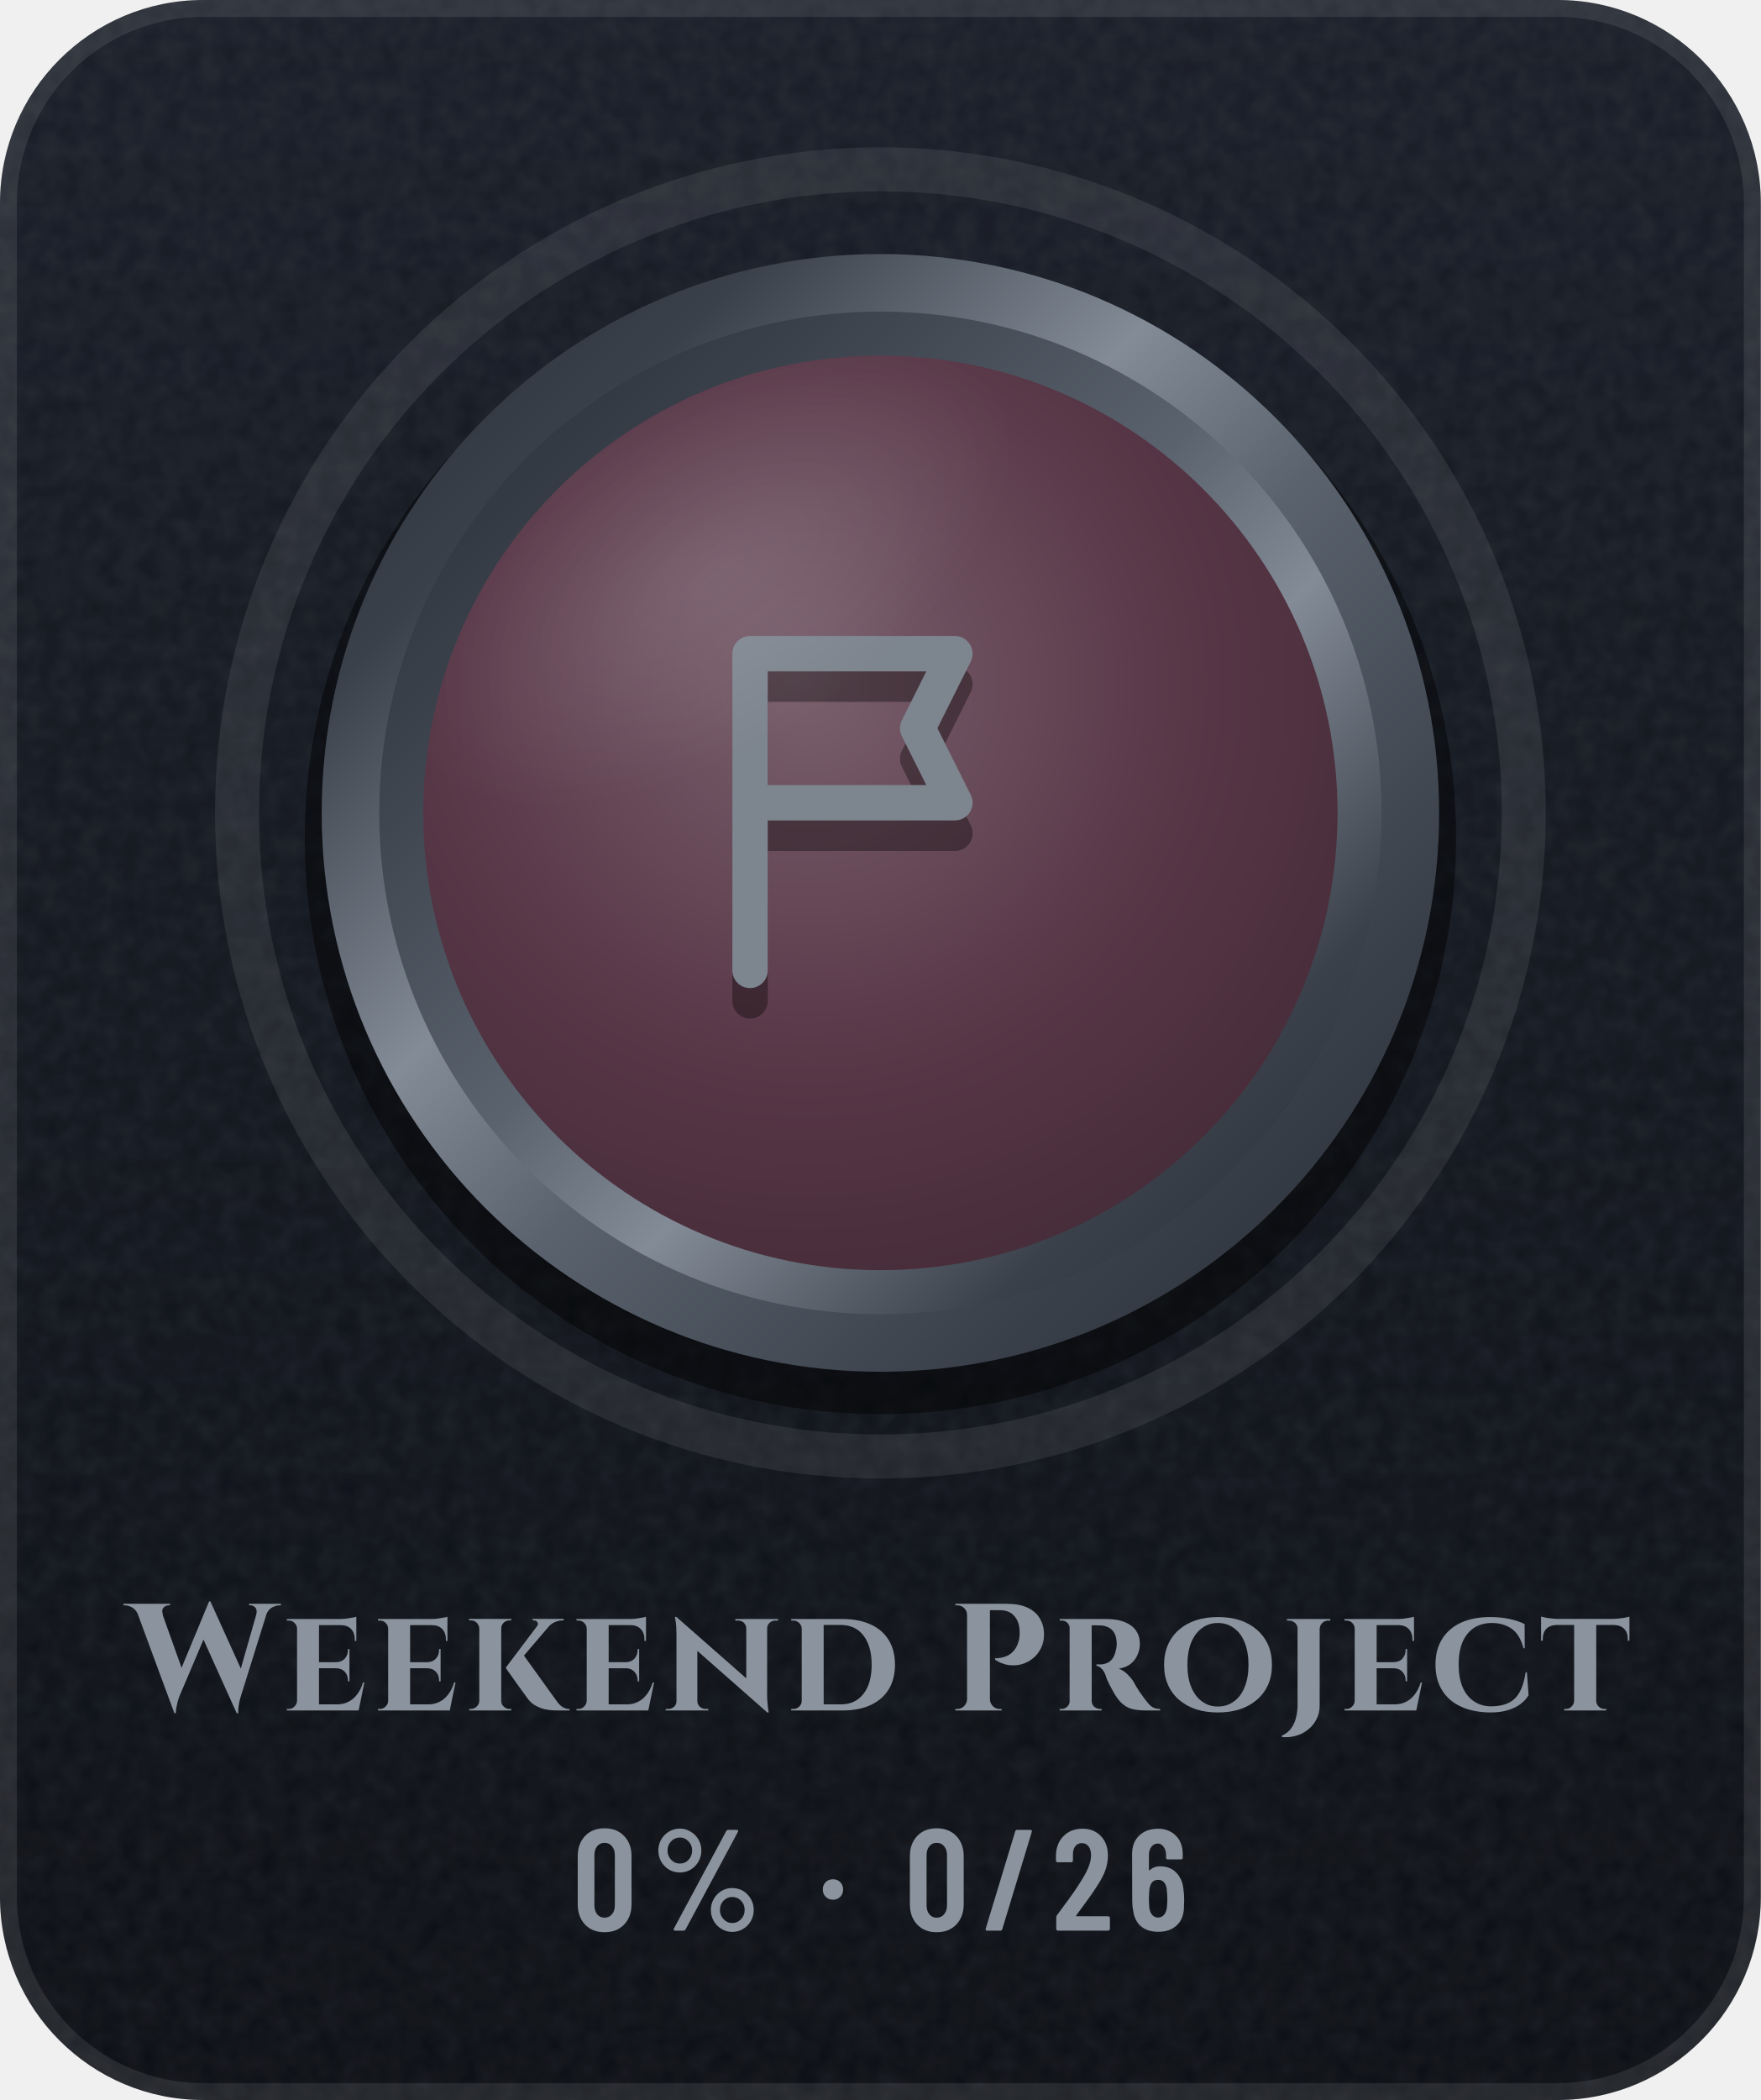
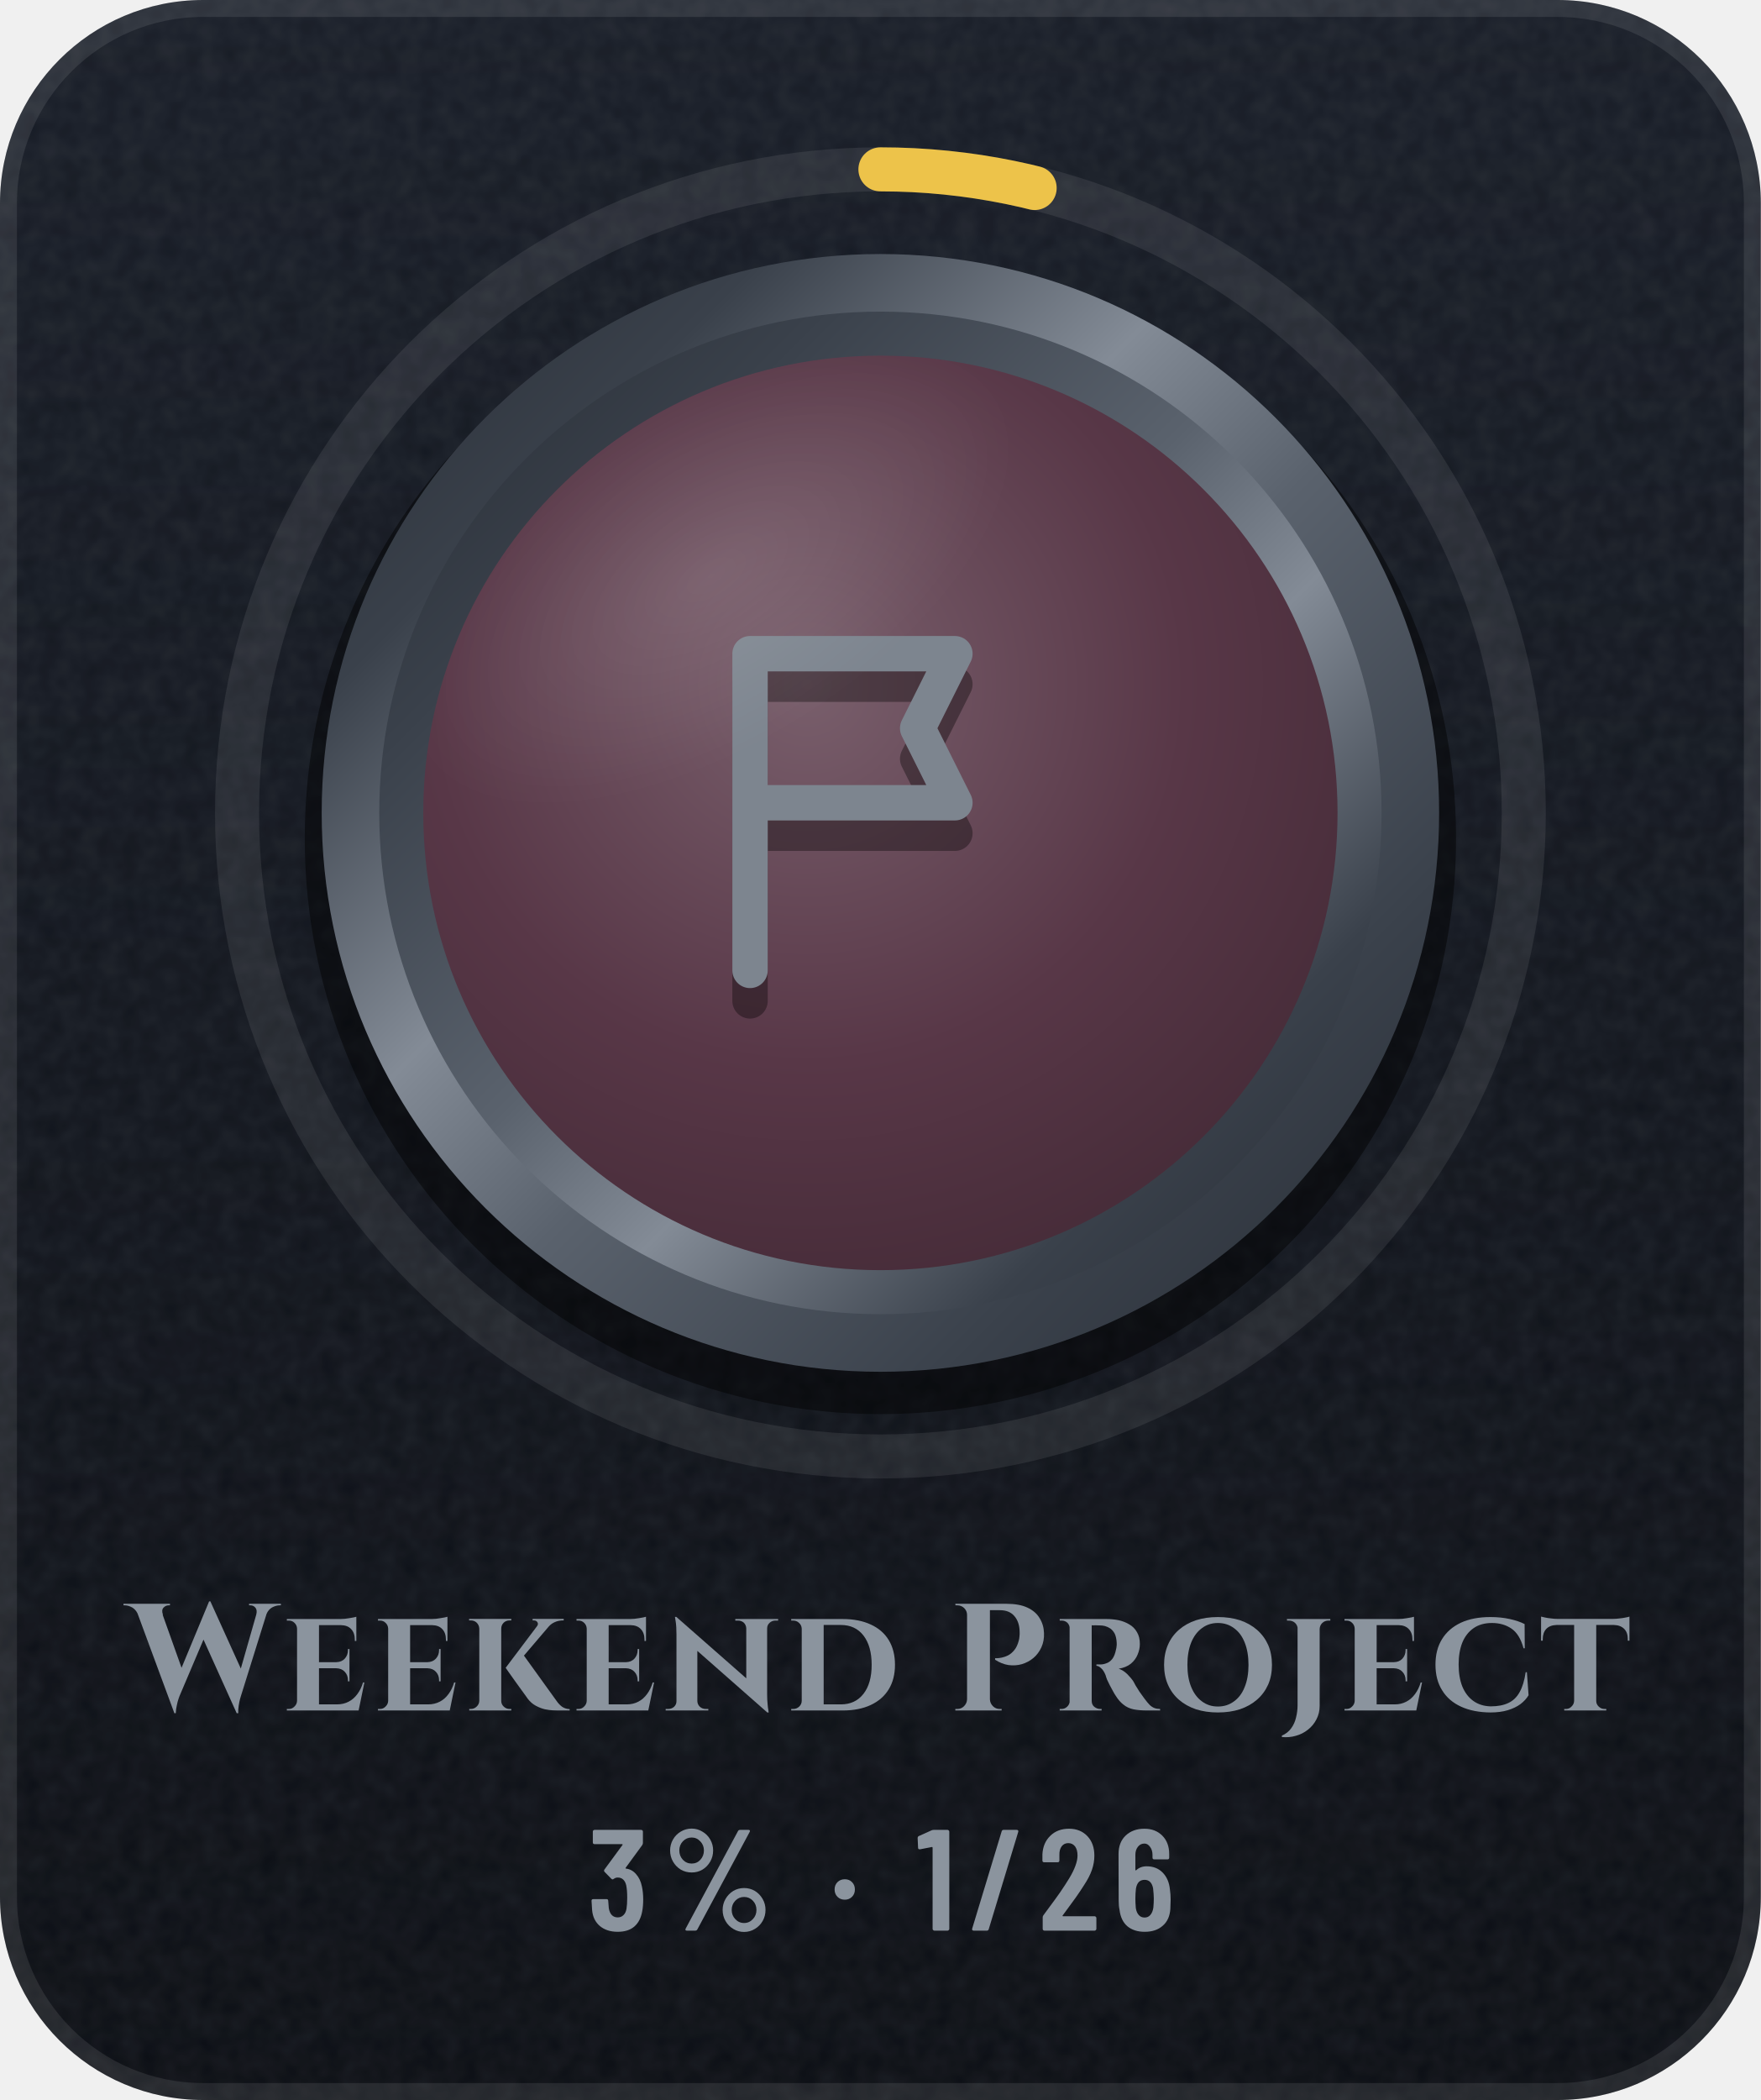
- <svg xmlns="http://www.w3.org/2000/svg" width="104" height="124" viewBox="0 0 104 124" role="img" aria-label="Weekend Project: 0% (0 of 26)">
+ <svg xmlns="http://www.w3.org/2000/svg" width="104" height="124" viewBox="0 0 104 124" role="img" aria-label="Weekend Project: 3% (1 of 26)">
  <defs>
    <linearGradient id="bg" x1="0" y1="0" x2="0" y2="1">
      <stop offset="0" stop-color="#171C26" />
      <stop offset="1" stop-color="#0A0D13" />
    </linearGradient>
    <clipPath id="card">
      <rect width="104" height="124" rx="12" />
    </clipPath>
    <filter id="grain" x="0" y="0" width="100%" height="100%">
      <feTurbulence type="fractalNoise" baseFrequency=".85" numOctaves="2" stitchTiles="stitch" />
      <feColorMatrix values="0 0 0 0 1 0 0 0 0 1 0 0 0 0 1 0 0 0 .07 0" />
    </filter>
    <radialGradient id="glow" cx=".5" cy=".5" r=".5">
      <stop offset="0" stop-color="#5A626D" stop-opacity="0" />
      <stop offset="1" stop-color="#5A626D" stop-opacity="0" />
    </radialGradient>
    <linearGradient id="mh" x1="0" y1="0" x2="1" y2="0">
      <stop offset="0" stop-color="#252A32" />
      <stop offset="0.2" stop-color="#3A414B" />
      <stop offset="0.4" stop-color="#838B96" />
      <stop offset="0.54" stop-color="#5A626D" />
      <stop offset="0.78" stop-color="#3A414B" />
      <stop offset="1" stop-color="#252A32" />
    </linearGradient>
    <linearGradient id="md" x1="0" y1="0" x2="1" y2="1">
      <stop offset="0" stop-color="#252A32" />
      <stop offset="0.2" stop-color="#3A414B" />
      <stop offset="0.4" stop-color="#838B96" />
      <stop offset="0.54" stop-color="#5A626D" />
      <stop offset="0.78" stop-color="#3A414B" />
      <stop offset="1" stop-color="#252A32" />
    </linearGradient>
    <linearGradient id="mdr" x1="1" y1="1" x2="0" y2="0">
      <stop offset="0" stop-color="#252A32" />
      <stop offset="0.2" stop-color="#3A414B" />
      <stop offset="0.4" stop-color="#838B96" />
      <stop offset="0.54" stop-color="#5A626D" />
      <stop offset="0.78" stop-color="#3A414B" />
      <stop offset="1" stop-color="#252A32" />
    </linearGradient>
    <linearGradient id="dia" x1="0" y1="0" x2="1" y2="0">
      <stop offset="0" stop-color="#6CCBFF" />
      <stop offset=".5" stop-color="#C4B2FF" />
      <stop offset="1" stop-color="#F29BDD" />
    </linearGradient>
    <linearGradient id="pb" x1="0" y1="0" x2="1" y2="0">
      <stop offset="0" stop-color="#8F5125" />
      <stop offset="1" stop-color="#F5C69A" />
    </linearGradient>
    <linearGradient id="shg" x1="0" y1="0" x2="1" y2="0">
      <stop offset="0" stop-color="#FFFFFF" stop-opacity="0" />
      <stop offset=".5" stop-color="#FFFFFF" stop-opacity=".6" />
      <stop offset="1" stop-color="#FFFFFF" stop-opacity="0" />
    </linearGradient>
    <radialGradient id="en" cx=".42" cy=".36" r=".75">
      <stop offset="0" stop-color="#795F6C" />
      <stop offset=".55" stop-color="#583747" />
      <stop offset="1" stop-color="#422935" />
    </radialGradient>
    <linearGradient id="ig" gradientUnits="userSpaceOnUse" x1="0" y1="34" x2="0" y2="62">
      <stop offset="0" stop-color="#7D858F" />
      <stop offset="1" stop-color="#4E5661" />
    </linearGradient>
    <radialGradient id="gl" cx=".5" cy=".5" r=".5">
      <stop offset="0" stop-color="#FFFFFF" stop-opacity=".45" />
      <stop offset="1" stop-color="#FFFFFF" stop-opacity="0" />
    </radialGradient>
    <clipPath id="fc">
      <circle cx="52" cy="48" r="27" />
    </clipPath>
  </defs>
  <g clip-path="url(#card)">
    <rect width="104" height="124" fill="url(#bg)" />
    <rect width="104" height="124" filter="url(#grain)" />
  </g>
  <rect x=".5" y=".5" width="103" height="123" rx="11.5" fill="none" stroke="#FFFFFF" stroke-opacity=".09" />
  <circle cx="52" cy="48" r="48" fill="url(#glow)" />
  <circle cx="52" cy="48" r="38" fill="none" stroke="#FFFFFF" stroke-opacity=".08" stroke-width="2.6" />
+   <circle cx="52" cy="48" r="38" fill="none" stroke="#EDC34A" stroke-width="2.6" stroke-linecap="round" stroke-dasharray="9.2 238.8" transform="rotate(-90 52 48)" />
  <circle cx="52" cy="49.5" r="34" fill="#000000" fill-opacity=".45" />
  <circle cx="52" cy="48" r="33" fill="url(#md)" />
  <circle cx="52" cy="48" r="29.6" fill="url(#mdr)" />
  <circle cx="52" cy="48" r="27" fill="url(#en)" />
  <g transform="translate(38.8 36) scale(1.1)" fill="none" stroke="#000000" stroke-width="1.9" stroke-linecap="round" stroke-linejoin="round" stroke-opacity=".35">
    <path d="M5 21V4M5 4h11l-2 4 2 4H5" />
  </g>
  <g transform="translate(38.8 34.2) scale(1.1)" fill="none" stroke="url(#ig)" stroke-width="1.9" stroke-linecap="round" stroke-linejoin="round">
    <path d="M5 21V4M5 4h11l-2 4 2 4H5" />
  </g>
  <g clip-path="url(#fc)">
    <ellipse cx="42" cy="34" rx="20" ry="10" transform="rotate(-32 42 34)" fill="url(#gl)" opacity=".25" />
  </g>
  <g transform="translate(7.6 101) scale(0.009 -0.009)" fill="#8B949E">
    <use href="#s87" x="0" />
    <use href="#s101" x="1004" />
    <use href="#s101" x="1602" />
    <use href="#s107" x="2199" />
    <use href="#s101" x="2905" />
    <use href="#s110" x="3503" />
    <use href="#s100" x="4315" />
    <use href="#s80" x="5380" />
    <use href="#s114" x="6069" />
    <use href="#s111" x="6760" />
    <use href="#s106" x="7571" />
    <use href="#s101" x="7945" />
    <use href="#s99" x="8542" />
    <use href="#s116" x="9259" />
  </g>
-   <g transform="translate(33.8 114) scale(0.0085 -0.0085)" fill="#8B949E">
-     <use href="#m48" x="0" />
-     <use href="#m37" x="544" />
-     <use href="#m183" x="1704" />
-     <use href="#m48" x="2308" />
-     <use href="#m47" x="2852" />
-     <use href="#m50" x="3332" />
-     <use href="#m54" x="3851" />
+   <g transform="translate(34.7 114) scale(0.0085 -0.0085)" fill="#8B949E">
+     <use href="#m51" x="0" />
+     <use href="#m37" x="520" />
+     <use href="#m183" x="1680" />
+     <use href="#m49" x="2284" />
+     <use href="#m47" x="2652" />
+     <use href="#m50" x="3132" />
+     <use href="#m54" x="3651" />
  </g>
  <defs>
    <path id="m37" d="M54 557Q54 598 74 633Q94 668 128 688Q163 709 204 709Q244 709 278 688Q313 668 333 633Q353 598 353 557Q353 515 333 480Q313 445 279 424Q245 404 204 404Q163 404 128 424Q94 445 74 480Q54 515 54 557ZM162 14 526 692Q530 700 541 700H599Q606 700 608 696Q610 692 607 686L243 8Q239 0 228 0H170Q163 0 161 4Q159 8 162 14ZM289 557Q289 594 264 620Q239 647 204 647Q168 647 143 621Q118 595 118 557Q118 519 143 492Q168 466 204 466Q240 466 264 492Q289 519 289 557ZM419 144Q419 185 439 220Q459 255 493 276Q527 296 568 296Q609 296 643 276Q677 255 697 220Q717 185 717 144Q717 102 697 67Q677 32 643 12Q609 -9 568 -9Q527 -9 493 12Q459 32 439 67Q419 102 419 144ZM654 144Q654 182 629 208Q604 234 568 234Q532 234 507 208Q482 182 482 144Q482 106 507 80Q532 53 568 53Q604 53 629 80Q654 106 654 144Z" />
    <path id="m47" d="M21 14 226 690Q229 700 239 700H331Q337 700 340 696Q343 692 341 686L136 10Q133 0 123 0H31Q25 0 22 4Q19 8 21 14Z" />
-     <path id="m48" d="M38 183V517Q38 604 89 658Q140 711 224 711Q309 711 360 658Q412 604 412 517V183Q412 96 360 42Q309 -11 224 -11Q140 -11 89 42Q38 96 38 183ZM296 176V524Q296 563 276 586Q257 610 224 610Q192 610 173 586Q154 563 154 524V176Q154 137 173 114Q192 90 224 90Q257 90 276 114Q296 137 296 176Z" />
+     <path id="m49" d="M122 700H218Q223 700 226 696Q230 693 230 688V12Q230 7 226 4Q223 0 218 0H126Q121 0 118 4Q114 7 114 12V576Q114 578 112 580Q111 582 109 581L27 565H24Q13 565 13 576L10 643Q10 653 18 657L107 697Q114 700 122 700Z" />
    <path id="m50" d="M173 100H392Q397 100 400 96Q404 93 404 88V12Q404 7 400 4Q397 0 392 0H43Q38 0 34 4Q31 7 31 12V92Q31 101 36 107L75 160Q114 212 152 266Q189 320 215 363Q273 459 273 522Q273 562 256 585Q238 608 209 608Q180 608 163 586Q146 563 147 526V487Q147 482 144 478Q140 475 135 475H41Q36 475 32 478Q29 482 29 487V530Q33 610 84 659Q134 708 214 708Q293 708 342 656Q390 605 390 521Q390 471 373 422Q356 373 319 317Q294 277 260 229Q225 181 214 166Q184 126 170 106Q168 104 169 102Q170 100 173 100Z" />
+     <path id="m51" d="M387 218Q387 169 380 134Q368 66 326 29Q283 -8 210 -8Q134 -8 86 32Q38 73 32 143Q30 165 28 207Q28 219 40 219H132Q144 219 144 207Q146 173 148 156Q153 125 169 108Q185 92 210 92Q234 92 250 108Q266 123 271 152Q276 182 276 230Q276 281 269 315Q263 341 248 355Q233 369 210 369Q195 369 183 360Q177 356 174 356Q172 356 166 360L119 408Q115 412 115 417Q115 421 118 425L243 595Q245 597 244 599Q242 601 239 601H49Q44 601 40 604Q37 608 37 613V688Q37 693 40 696Q44 700 49 700H373Q378 700 382 696Q385 693 385 688V609Q385 602 380 594L266 438Q262 432 268 431Q309 426 338 392Q368 358 378 307Q387 267 387 218Z" />
    <path id="m54" d="M401 216Q401 193 399 151Q394 75 346 34Q299 -8 221 -8Q147 -8 101 30Q55 69 46 144Q40 171 40 207L39 532Q39 613 88 660Q138 708 219 708Q295 708 343 660Q391 612 391 532V507Q391 502 388 498Q384 495 379 495H287Q282 495 278 498Q275 502 275 507V526Q275 560 258 582Q242 605 219 605Q191 605 174 583Q156 561 156 526V423Q156 420 158 419Q160 418 162 420Q191 447 234 447Q303 447 346 403Q389 359 396 286Q401 253 401 216ZM284 224Q284 250 279 295Q267 353 220 353Q196 353 180 338Q165 322 160 292Q156 257 156 224Q156 195 159 157Q164 125 180 108Q195 91 220 91Q245 91 260 109Q276 127 281 160Q284 196 284 224Z" />
    <path id="m183" d="M37 286Q37 317 57 337Q77 357 108 357Q139 357 158 337Q178 317 178 286Q178 255 158 235Q138 215 108 215Q77 215 57 235Q37 255 37 286Z" />
    <path id="s80" d="M122 73V627Q122 653 103 672Q84 690 58 690H46L45 700H379Q465 700 518 675Q572 650 598 606Q625 563 627 508Q629 457 610 415Q591 373 558 345Q525 317 482 304Q440 292 394 298Q349 305 306 333V343H319Q331 343 350 347Q370 351 392 362Q413 373 432 396Q451 419 461 457Q465 470 466 486Q468 503 467 517Q466 581 432 620Q399 658 338 658H272V73Q273 47 292 28Q310 10 336 10H349V0H45V10H58Q84 10 102 28Q121 47 122 73Z" />
    <path id="s87" d="M537 716V714L736 275L837 628Q845 658 832 674Q819 690 799 690H790V700H999V690H991Q968 690 941 676Q917 662 905 634L736 93L731 76Q726 58 722 32Q718 7 719 -18H709L491 465L333 93L327 76Q321 59 316 34Q310 9 309 -18H300L58 637Q45 663 23 676Q-3 690 -26 690H-34V700H271V690H262Q243 690 228 674Q214 658 225 628H223L347 280L528 716Z" />
    <path id="s99" d="M634 251 645 100Q626 68 592 42Q558 17 509 2Q460 -13 395 -13Q283 -12 202 25Q121 62 78 132Q34 201 34 301Q34 399 77 468Q120 538 201 576Q282 613 395 613Q463 613 522 600Q580 587 619 567L620 408H612Q587 500 533 537Q479 574 405 574Q332 574 284 540Q235 506 210 445Q186 384 186 302Q186 219 210 158Q235 97 282 63Q329 29 395 27Q466 27 512 49Q559 71 586 120Q614 169 626 251Z" />
    <path id="s100" d="M371 600Q478 600 555 564Q632 529 673 462Q714 394 714 300Q714 206 673 139Q632 72 555 36Q478 0 371 0H33V10H46Q69 10 86 26Q102 42 102 64V537Q101 560 84 575Q68 590 45 590H33V600ZM246 561V40H359Q453 40 507 109Q561 178 561 300Q561 422 507 492Q453 561 359 561Z" />
    <path id="s101" d="M543 184 505 0H34V10H47Q69 10 84 26Q100 41 101 63V537Q100 560 84 575Q69 590 47 590H34V600H385Q414 600 446 606Q478 611 490 615V456H480V465Q480 509 456 534Q433 559 389 560H245V317H359Q394 318 414 340Q435 363 435 396V403H445V191H435V199Q435 232 414 254Q394 276 359 277H245V40H363Q406 40 440 58Q473 75 497 108Q521 140 534 184Z" />
    <path id="s106" d="M315 600V590H303Q279 590 262 574Q246 558 245 535V31Q245 -18 224 -58Q203 -99 168 -126Q133 -154 89 -166Q45 -179 -3 -174V-165Q36 -148 58 -117Q81 -86 90 -46Q100 -7 100 33V544Q97 561 84 574Q67 590 42 590H31L30 600Z" />
    <path id="s107" d="M102 63V537Q101 560 85 576Q69 591 46 591H35V601H312V591H301Q278 591 262 576Q246 560 246 537V63Q246 41 262 26Q278 10 301 10H312V0H36V10H46Q69 10 85 26Q101 41 102 63ZM656 601V591H652Q623 591 598 580Q573 569 557 550L395 360L606 67Q625 39 646 24Q667 10 695 9V0H618Q608 0 585 1Q562 2 532 8Q503 15 473 31Q443 47 420 77Q415 84 403 101Q391 118 374 141Q358 164 340 188Q323 212 308 233Q293 254 284 267L275 280L480 552Q491 566 484 578Q477 591 460 591H452V601Z" />
    <path id="s110" d="M91 614 550 211V539Q549 561 534 576Q518 590 495 590H478V600H759V590H742Q720 590 704 576Q687 561 687 539V104Q687 69 690 42Q692 16 695 2L697 -13H688L229 391V61Q230 39 246 24Q262 10 284 10H301V0H21V10H37Q60 10 76 24Q92 39 92 61V500Q92 551 87 583L82 614Z" />
    <path id="s111" d="M388 613Q468 613 533 592Q598 570 645 529Q692 488 718 430Q743 372 743 299Q743 227 718 170Q692 112 645 71Q598 30 533 8Q468 -13 388 -13Q309 -13 244 8Q179 30 132 71Q85 112 60 170Q35 227 35 299Q35 372 60 430Q85 488 132 529Q179 570 244 592Q309 613 388 613ZM388 26Q449 26 494 60Q540 93 564 154Q589 215 589 299Q589 384 564 446Q540 507 494 540Q449 574 388 574Q328 574 283 540Q238 507 213 446Q188 384 188 299Q188 215 213 154Q238 93 283 60Q328 26 388 26Z" />
    <path id="s114" d="M106 0H41V10H53Q75 10 91 26Q103 38 106 54V547Q103 564 91 576Q75 590 54 590H41V600H349Q390 600 429 592Q468 583 499 564Q530 546 548 514Q567 483 567 436Q567 401 552 366Q538 332 508 307Q477 282 428 274Q457 265 484 239Q510 213 525 190Q529 182 539 164Q549 147 564 124Q580 102 597 78Q617 51 632 36Q647 22 663 16Q679 10 700 10V0H616Q562 0 524 8Q487 16 460 38Q432 59 409 96Q400 109 390 128Q380 146 370 165Q360 184 352 202Q345 220 342 232Q329 264 312 278Q296 293 282 293V302H307Q328 302 348 310Q369 317 386 338Q403 360 411 402Q413 408 414 419Q416 430 415 444Q413 481 402 504Q390 526 373 538Q356 549 338 554Q321 558 308 558Q289 559 274 559Q259 558 251 559V63Q251 38 268 24Q286 10 306 10H316V0Z" />
    <path id="s116" d="M590 616V458H579V467Q580 510 556 535Q531 560 488 561H372V63Q372 41 388 26Q404 10 427 10H438V0H162V10H173Q195 10 210 26Q226 41 227 63V561H112Q68 560 44 535Q21 510 21 467V458H10V616Q19 614 36 610Q54 606 76 604Q97 601 115 601H484Q503 601 525 604Q547 606 565 610Q583 613 590 616Z" />
  </defs>
</svg>
